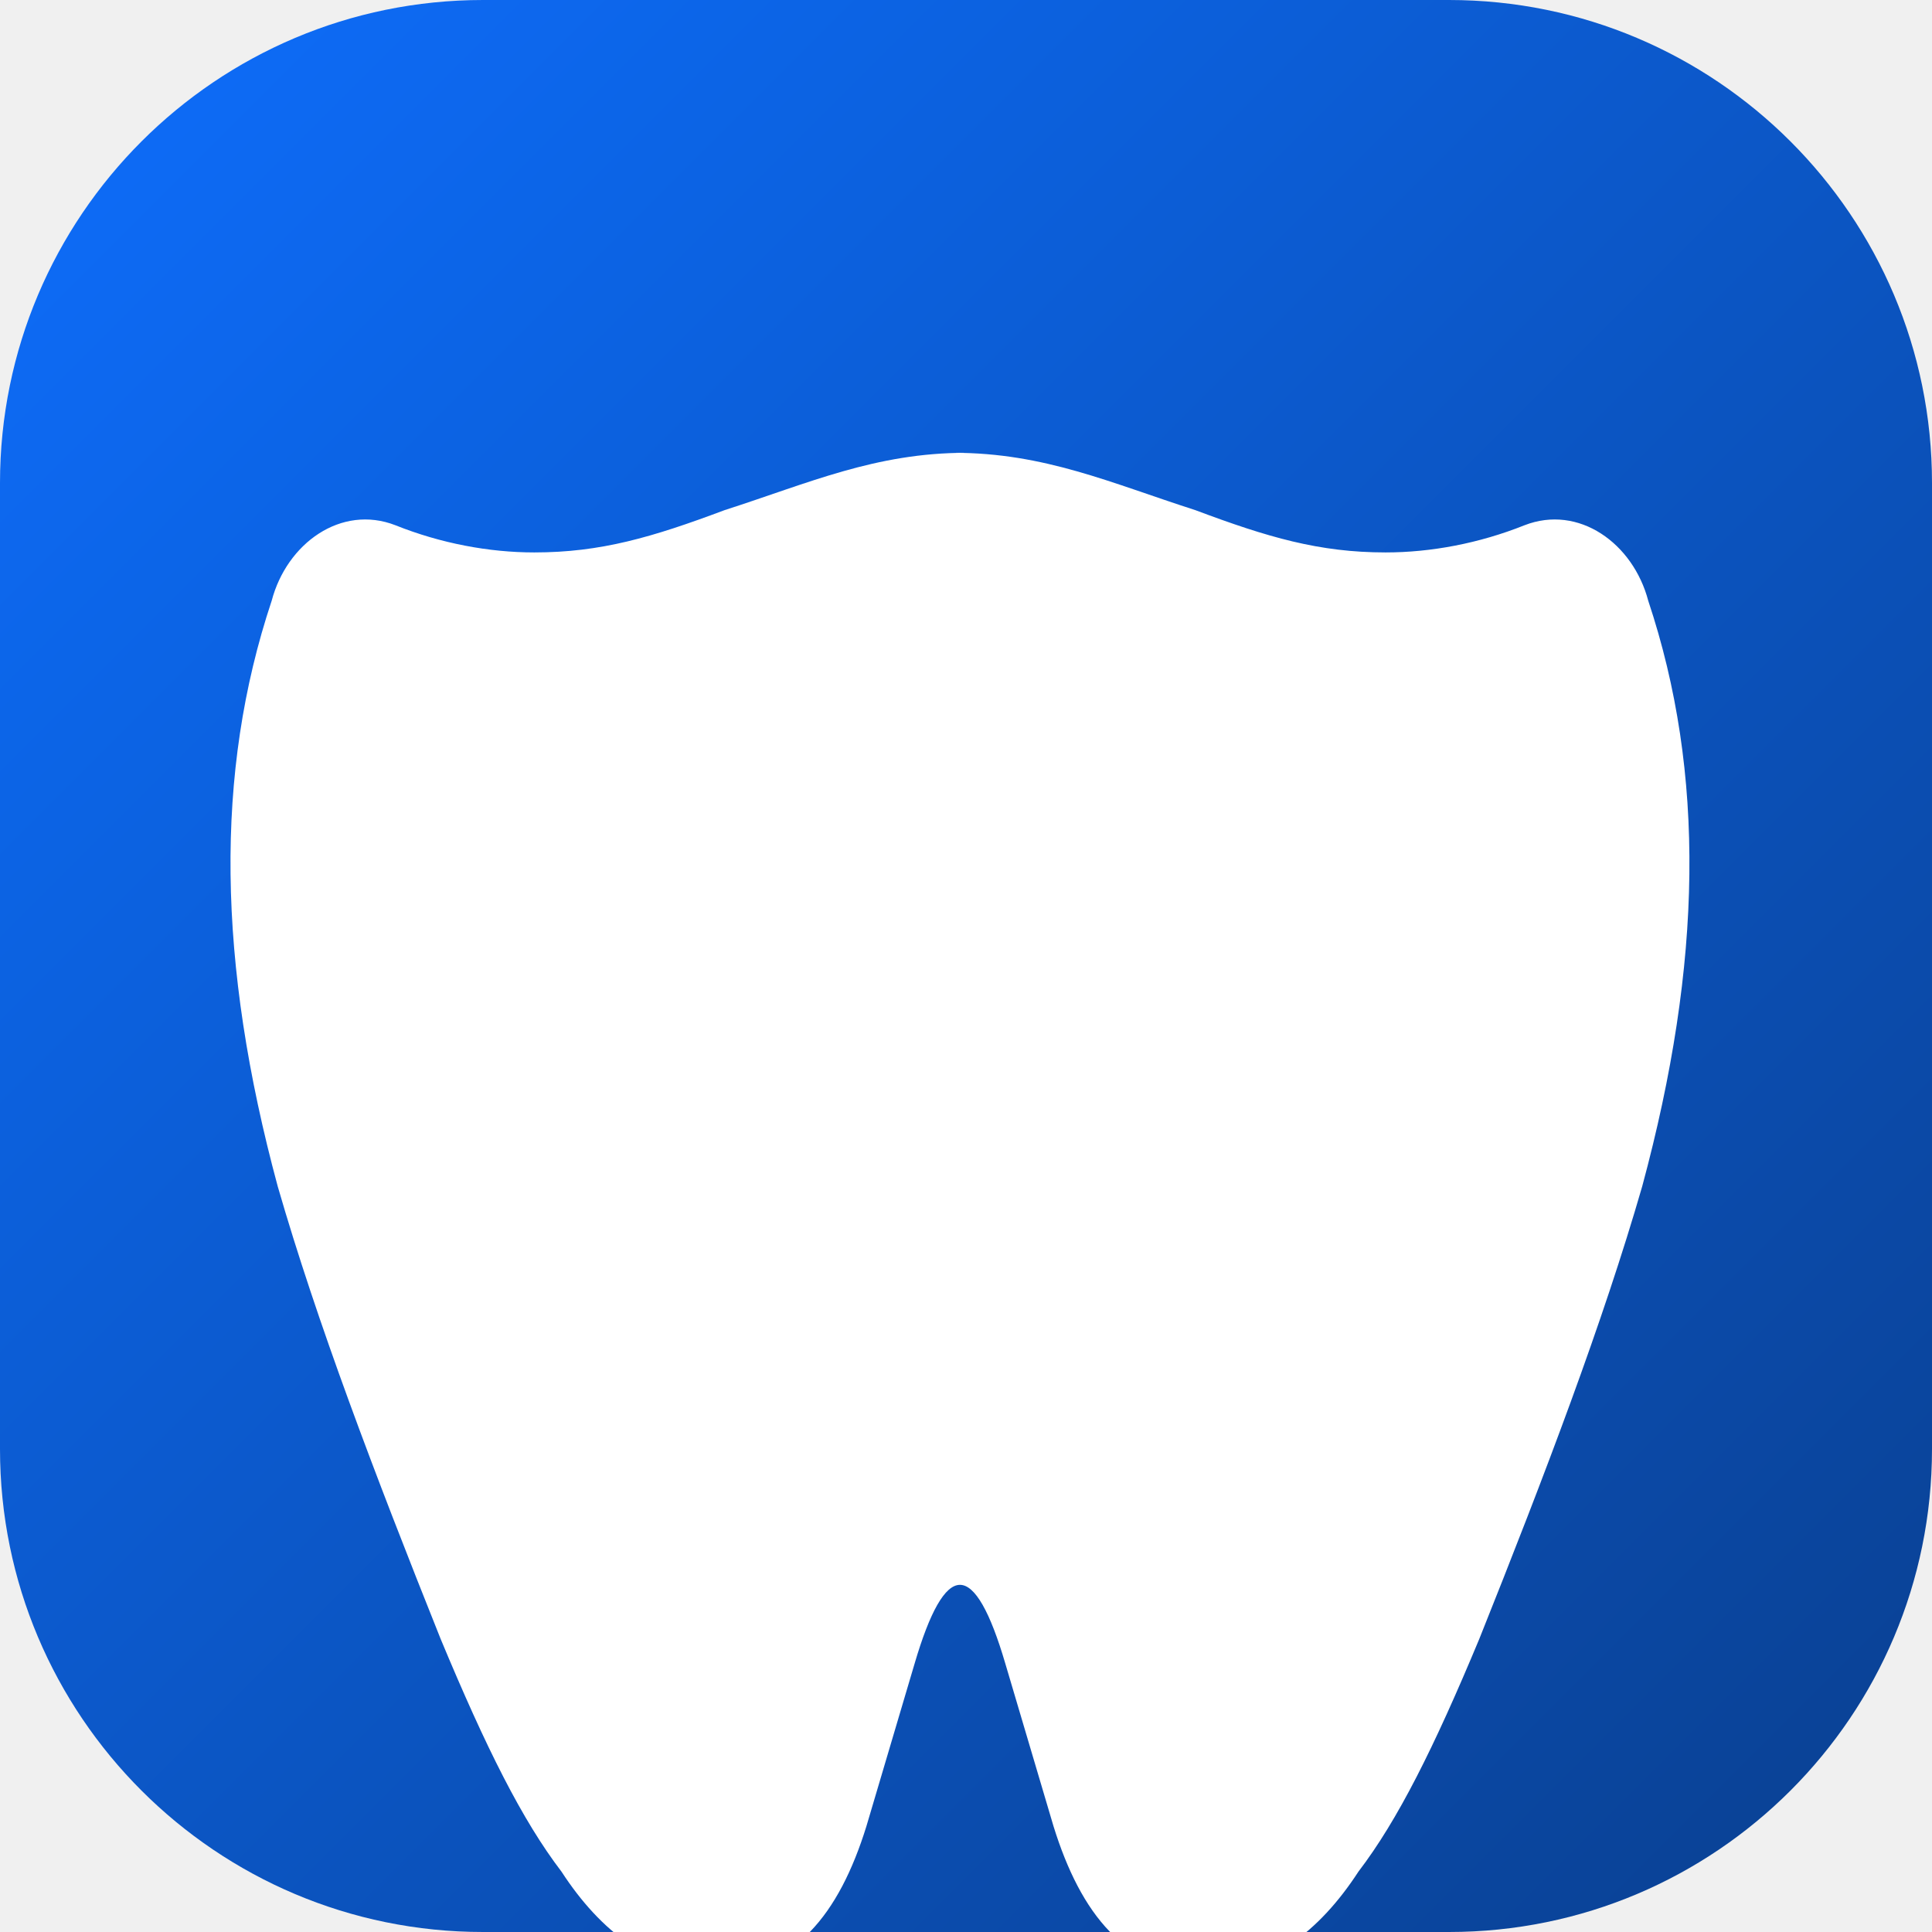
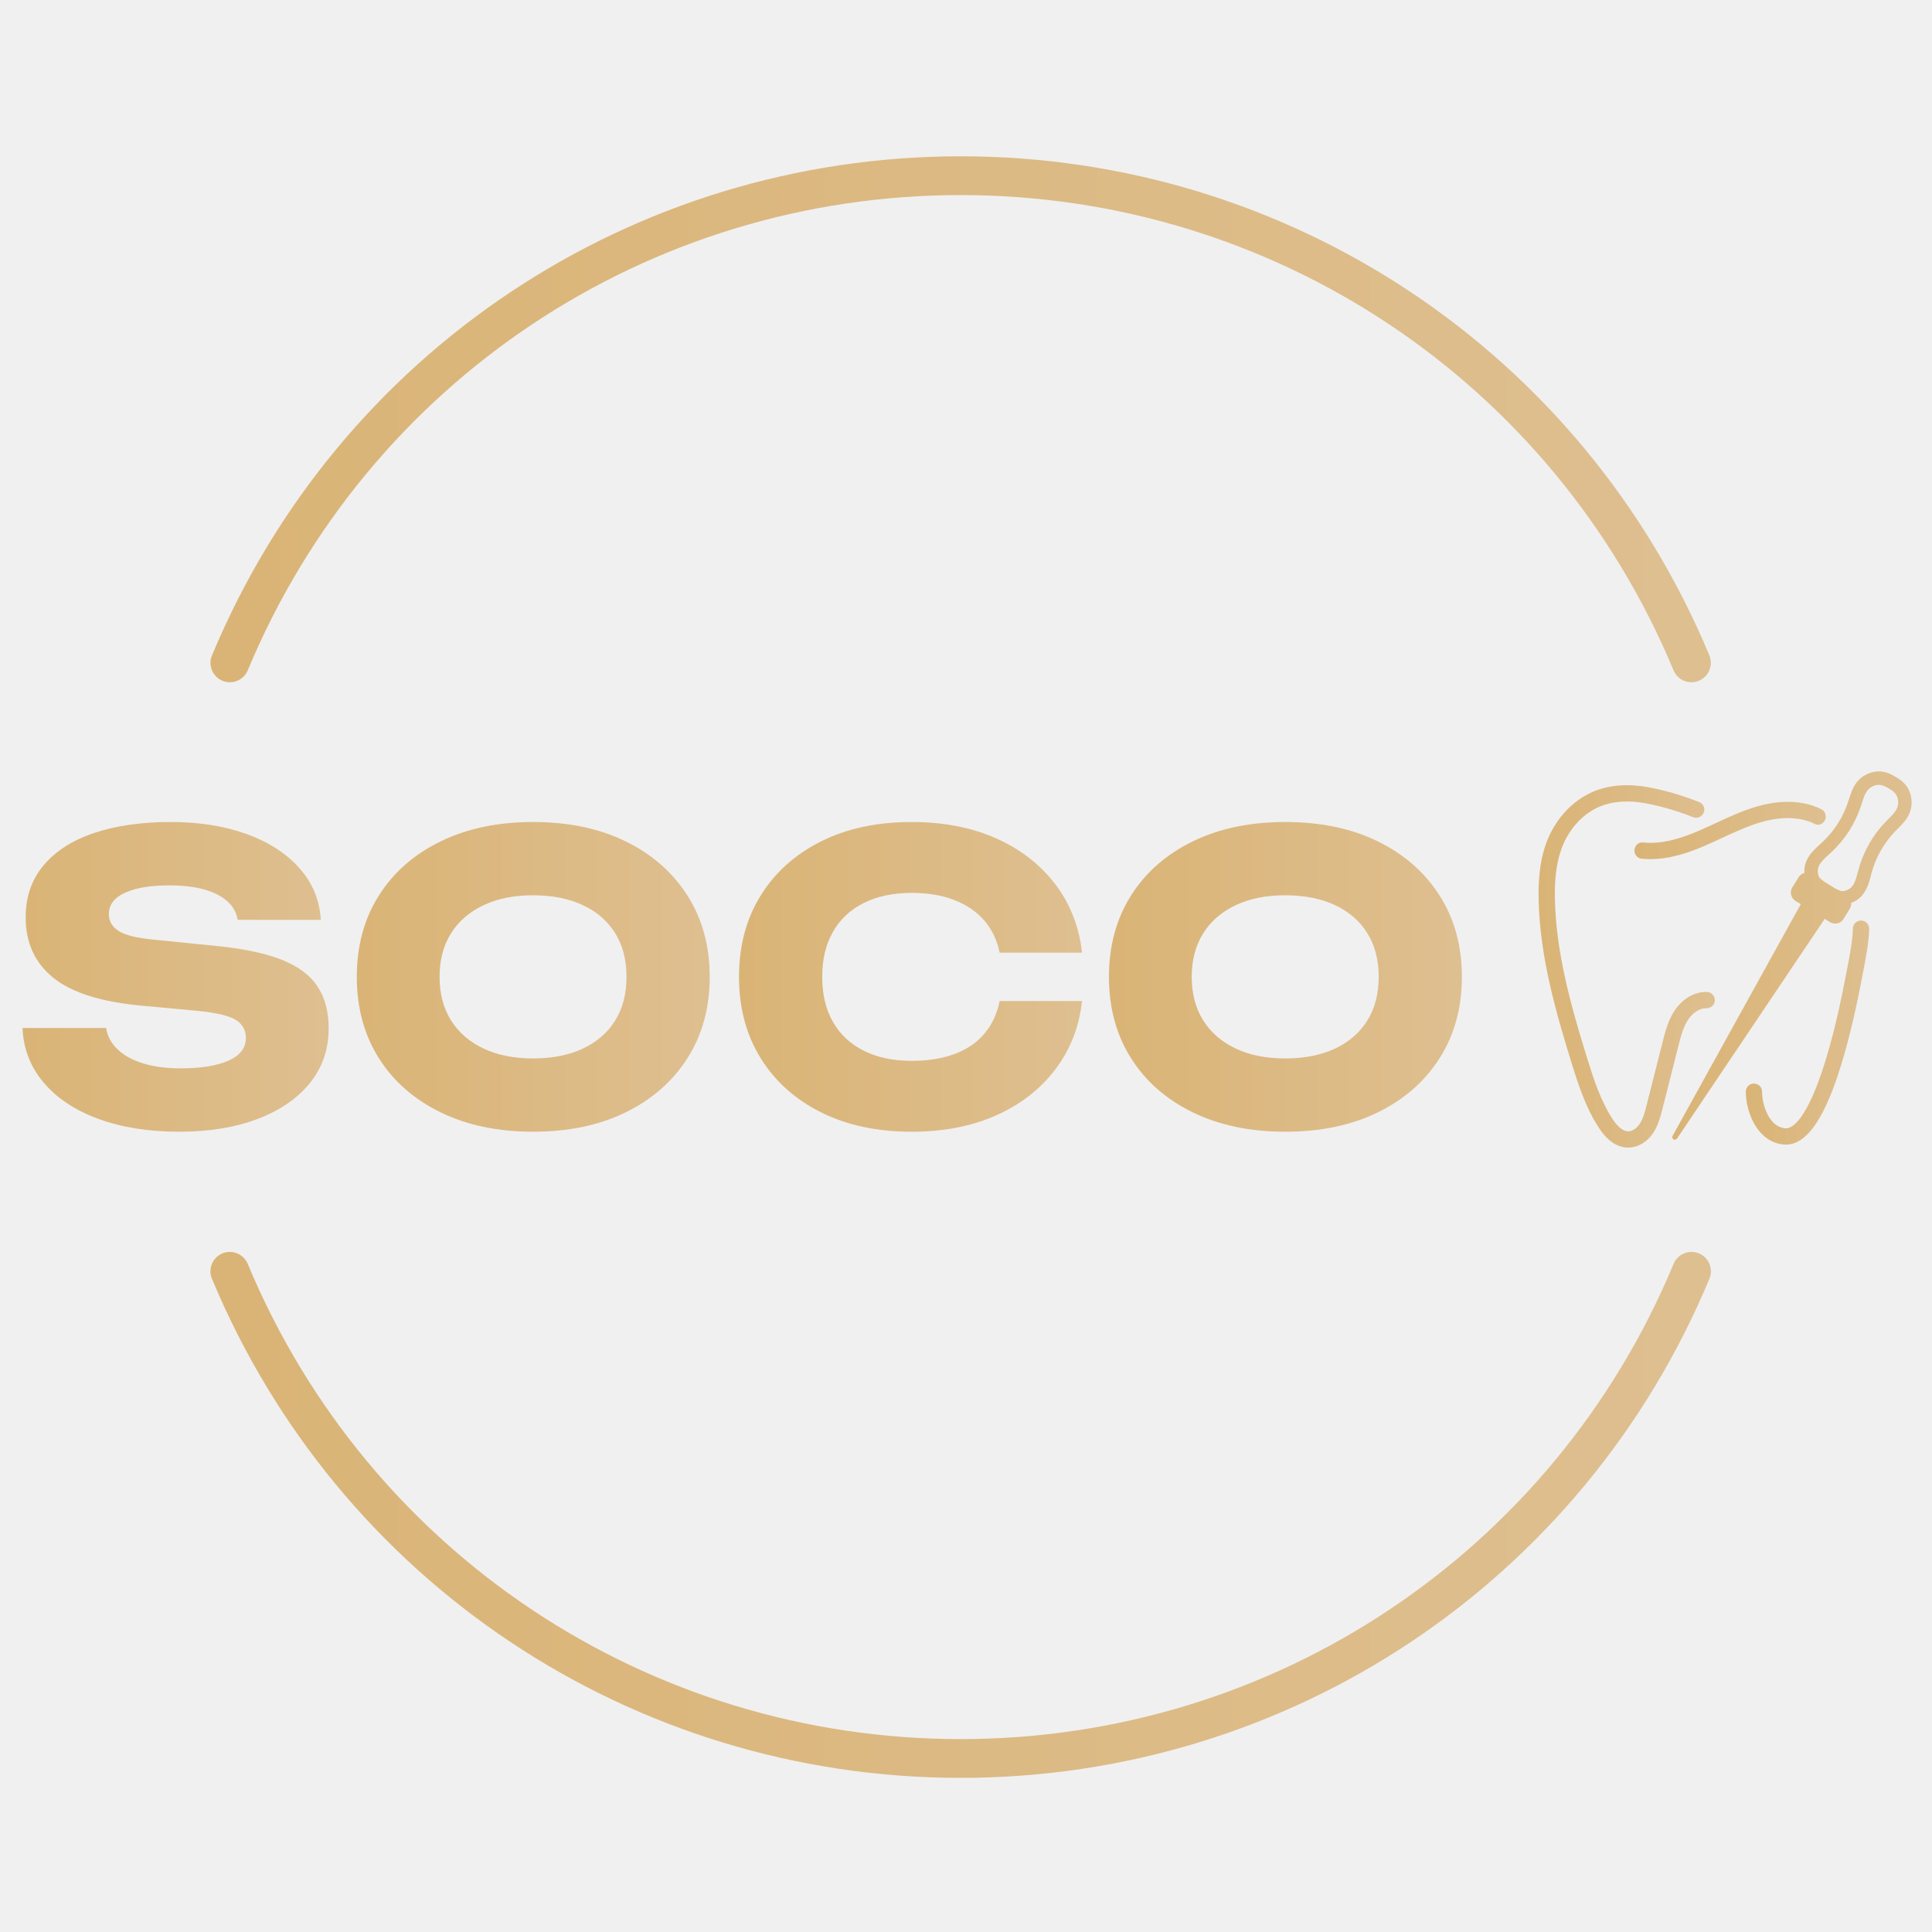
- <svg xmlns="http://www.w3.org/2000/svg" viewBox="0 0 64 64" width="64" height="64">
+ <svg xmlns="http://www.w3.org/2000/svg" xmlns:xlink="http://www.w3.org/1999/xlink" version="1.1" viewBox="93 93 893 893">
  <defs>
-     <linearGradient id="f" x1="0" y1="0" x2="1" y2="1">
-       <stop offset="0" stop-color="#0d6efd" />
-       <stop offset="1" stop-color="#0a3f8f" />
+     <linearGradient id="linear-gradient" x1="848.46" y1="476.859" x2="936.883" y2="476.859" gradientUnits="userSpaceOnUse">
+       <stop offset="0" stop-color="#dab476" />
+       <stop offset="1" stop-color="#debf90" />
    </linearGradient>
+     <linearGradient id="linear-gradient1" x1="899.931" y1="570.274" x2="956.941" y2="570.274" xlink:href="#linear-gradient" />
+     <linearGradient id="linear-gradient2" x1="804.149" y1="539.69" x2="885.621" y2="539.69" xlink:href="#linear-gradient" />
+     <linearGradient id="linear-gradient3" x1="865.938" y1="534.674" x2="976.589" y2="534.674" xlink:href="#linear-gradient" />
+     <linearGradient id="linear-gradient4" x1="190.263" y1="793.204" x2="883.807" y2="793.204" xlink:href="#linear-gradient" />
+     <linearGradient id="linear-gradient5" x1="190.288" y1="286.799" x2="883.775" y2="286.799" xlink:href="#linear-gradient" />
+     <linearGradient id="linear-gradient6" x1="103.411" y1="544.522" x2="244.914" y2="544.522" xlink:href="#linear-gradient" />
+     <linearGradient id="linear-gradient7" x1="257.916" y1="544.522" x2="421.029" y2="544.522" xlink:href="#linear-gradient" />
+     <linearGradient id="linear-gradient8" x1="434.576" y1="544.522" x2="593.131" y2="544.522" xlink:href="#linear-gradient" />
+     <linearGradient id="linear-gradient9" x1="605.571" y1="544.522" x2="768.702" y2="544.522" xlink:href="#linear-gradient" />
  </defs>
-   <rect width="64" height="64" rx="16" fill="url(#f)" />
-   <path d="M32 15c-3 0-5.2 1-8 1.9-2.4.9-4.1 1.4-6.3 1.4-1.5 0-3.1-.3-4.6-.9-1.8-.7-3.6.6-4.1 2.5-1.9 5.7-1.8 12 .2 19.4 1.3 4.5 3.2 9.5 5.4 15 1.5 3.6 2.7 6 4 7.7 1.3 2 3 3.3 5.1 3.3 2.6 0 4.1-1.9 5-4.8l1.6-5.4c.5-1.7 1-2.6 1.5-2.6s1 .9 1.5 2.6l1.6 5.4c.9 2.9 2.4 4.8 5 4.8 2.1 0 3.8-1.3 5.1-3.3 1.3-1.7 2.5-4.1 4-7.7 2.2-5.5 4.1-10.5 5.4-15 2-7.4 2.1-13.7.2-19.4-.5-1.9-2.3-3.2-4.1-2.5-1.5.6-3.1.9-4.6.9-2.2 0-3.9-.5-6.3-1.4-2.8-.9-5-1.9-8-1.9z" fill="#fff" />
+   <g>
+     <g>
+       <g>
+         <path d="M931.832,473.838c.861.425,1.825.472,2.712.126.894-.344,1.605-1.036,2.004-1.946.402-.91.442-1.933.12-2.879-.325-.945-.976-1.698-1.837-2.121-10.514-5.194-22.165-3.495-30.087-1.151-6.468,1.91-12.616,4.764-18.619,7.549-2.616,1.212-5.321,2.468-7.992,3.61-7.076,3.031-16.407,6.38-25.771,5.374-1.935-.228-3.685,1.299-3.883,3.362-.098.999.179,1.979.78,2.761.6.779,1.449,1.263,2.391,1.366,1.365.147,2.776.221,4.192.221,9.46,0,18.3-3.261,24.946-6.102,2.824-1.207,5.698-2.544,8.238-3.723,5.715-2.653,11.629-5.396,17.624-7.168,6.767-2.004,16.629-3.502,25.183.724Z" fill="url(#linear-gradient)" />
+         <path d="M953.177,518.489c-2.075,0-3.761,1.688-3.761,3.762,0,5.044-1.659,13.518-2.556,18.117l-.388,1.986c-10.112,54.152-21.499,72.754-28.296,72.166-7.312-.61-10.72-10.463-10.72-16.93,0-2.076-1.687-3.764-3.761-3.764s-3.764,1.688-3.764,3.764c0,4.893,1.433,10.385,3.835,14.691,3.292,5.893,8.06,9.261,13.789,9.739.317.025.637.039.956.039,8.932,0,16.787-10.524,24.01-32.173,4.06-12.173,7.986-28.133,11.352-46.151l.368-1.914c.943-4.8,2.701-13.732,2.701-19.569,0-2.075-1.689-3.762-3.764-3.762Z" fill="url(#linear-gradient1)" />
+         <path d="M881.98,551.511c-5.559-.226-11.278,3.06-14.963,8.614-3.003,4.517-4.332,9.754-5.506,14.389l-7.436,29.343c-.763,3.017-1.555,6.136-3.135,8.543-1.116,1.698-3.114,3.514-5.369,3.514-2.414-.018-4.953-2.089-7.54-6.155-5.209-8.197-8.339-17.626-11.605-28.212-7.045-22.833-13.984-47.182-14.699-71.773-.274-9.432.522-16.728,2.506-22.963,3.127-9.835,10.081-17.75,18.597-21.173,5.81-2.335,13.01-2.799,20.822-1.349,6.979,1.296,14.573,3.519,21.963,6.427,1.922.751,4.114-.199,4.874-2.123.37-.936.353-1.959-.048-2.881s-1.139-1.632-2.072-2c-7.824-3.08-15.897-5.439-23.345-6.822-9.219-1.708-17.862-1.099-24.996,1.766-10.581,4.249-19.166,13.922-22.967,25.876-2.247,7.064-3.155,15.155-2.856,25.463.743,25.543,7.832,50.45,15.029,73.771,3.431,11.118,6.736,21.052,12.45,30.03,4.043,6.362,8.701,9.607,13.847,9.644h.068c4.443,0,8.79-2.583,11.631-6.91,2.267-3.454,3.267-7.381,4.149-10.862l7.431-29.322c1.073-4.23,2.184-8.605,4.471-12.057,1.704-2.56,4.755-5.259,8.275-5.259.091,0,.195.005.282.004,2.031,0,3.718-1.619,3.781-3.65.03-1.006-.332-1.962-1.025-2.693-.687-.732-1.621-1.151-2.615-1.181Z" fill="url(#linear-gradient2)" />
+       </g>
+       <path d="M975.417,458.398c-1.162-2.579-3.087-4.522-6.174-6.283-2.361-1.435-5.012-2.706-8.335-2.56-3.487.163-6.937,1.852-9.225,4.467-2.197,2.524-3.16,5.611-4.068,8.426l-.454,1.38c-2.324,7.028-6.429,13.402-11.858,18.451l-1.144,1.053c-2.488,2.251-5.321,4.83-6.574,8.59-.49,1.47-.672,3.033-.545,4.576-.073.018-.182.054-.254.072-.109.019-.291.109-.472.182-.2.073-.381.182-.726.418l-.254.182c-.182.145-.345.291-.454.418-.073.073-.182.2-.272.309-.091.109-.163.2-.236.364l-2.996,4.794c-.617,1.053-.799,2.324-.454,3.523.327,1.108,1.035,2.052,2.016,2.669l2.415,1.471-59.202,107.017c-.835,1.471,1.017,2.651,2.034,1.289l68.227-101.496,2.415,1.49c.726.454,1.598.69,2.452.69,1.562,0,2.96-.781,3.759-2.052l2.96-4.794c.109-.182.182-.345.254-.509l.145-.363c.073-.2.127-.381.127-.454.055-.182.073-.364.091-.545.036-.236.036-.454,0-.599v-.218c1.725-.618,3.287-1.598,4.558-2.906,2.742-2.833,3.741-6.519,4.595-9.788l.381-1.489c1.998-7.137,5.775-13.71,10.932-19.032.345-.327.69-.672,1.071-1.053,2.034-2.034,4.304-4.322,5.557-7.464,1.271-3.214,1.162-7.064-.291-10.224ZM969.914,466.334c-.781,1.961-2.488,3.668-4.213,5.357l-1.09,1.108c-5.866,6.066-10.17,13.566-12.458,21.719l-.073.309-.581,2.125c-.654,2.415-1.344,4.685-2.797,6.156-1.144,1.18-2.869,1.798-4.413,1.798-.218-.019-1.308-.364-3.251-1.381l-4.703-2.905c-1.562-1.108-2.252-1.816-2.361-1.98-.799-1.416-.981-3.214-.472-4.776.726-2.197,2.724-4.013,4.867-5.938l1.162-1.071c6.174-5.757,10.878-13.057,13.547-21.066l.509-1.526c.69-2.252,1.416-4.576,2.797-6.156,1.199-1.38,2.996-2.234,4.812-2.343h.254c1.471,0,2.906.672,4.667,1.725,1.998,1.144,3.015,2.125,3.65,3.505.781,1.653.817,3.651.145,5.339Z" fill="url(#linear-gradient3)" />
+     </g>
+     <path d="M883.11,684.054c-58.403,140.159-194.257,230.704-346.093,230.704s-287.654-90.545-346.057-230.704c-.926-2.197-.926-4.63-.018-6.846s2.633-3.941,4.831-4.867c1.126-.472,2.288-.69,3.432-.69,3.523,0,6.865,2.07,8.299,5.521,55.606,133.439,184.941,219.663,329.513,219.663s273.943-86.224,329.549-219.663c1.889-4.558,7.155-6.737,11.713-4.831,2.216.927,3.941,2.651,4.849,4.867s.908,4.649-.018,6.846Z" fill="url(#linear-gradient4)" />
+     <path d="M878.261,407.659c-1.108.454-2.27.69-3.45.69-3.632,0-6.883-2.161-8.281-5.521-55.57-133.439-184.923-219.663-329.513-219.663s-273.907,86.224-329.495,219.663c-.926,2.215-2.651,3.922-4.867,4.849-2.197.908-4.649.908-6.846-.018-4.558-1.907-6.737-7.155-4.831-11.713,58.366-140.159,194.203-230.704,346.038-230.704s287.69,90.545,346.075,230.686c1.889,4.576-.272,9.824-4.831,11.731Z" fill="url(#linear-gradient5)" />
+   </g>
+   <g>
+     <path d="M239.611,548.726c-3.541-5.248-9.207-9.352-17.016-12.348-7.827-2.996-18.251-5.103-31.308-6.32l-27.294-2.743c-7.809-.744-13.202-2.07-16.199-4.031-2.978-1.944-4.485-4.522-4.485-7.682,0-4.395,2.506-7.718,7.518-9.988,4.994-2.252,11.768-3.378,20.321-3.378,6.338,0,11.768.636,16.29,1.907,4.504,1.289,8.081,3.123,10.714,5.502,2.615,2.379,4.177,5.212,4.667,8.517h38.445c-.49-9.044-3.759-16.961-9.806-23.807-6.029-6.828-14.183-12.113-24.425-15.835-10.26-3.723-21.974-5.575-35.158-5.575-13.42,0-25.17,1.671-35.248,5.03-10.061,3.36-17.869,8.335-23.426,14.928-5.557,6.573-8.335,14.636-8.335,24.152,0,11.714,4.268,21.029,12.821,27.93,8.535,6.883,22.264,11.187,41.187,12.894l25.642,2.379c8.662.853,14.51,2.27,17.561,4.213,3.051,1.961,4.576,4.704,4.576,8.245,0,4.631-2.67,8.154-8.045,10.533-5.375,2.378-12.694,3.559-21.974,3.559-6.719,0-12.53-.763-17.488-2.289-4.939-1.525-8.88-3.686-11.804-6.501-2.924-2.797-4.703-6.102-5.303-9.879h-38.626c.363,9.516,3.596,17.906,9.697,25.17s14.546,12.875,25.351,16.852c10.805,3.959,23.281,5.938,37.446,5.938,13.783,0,25.878-1.979,36.247-5.938,10.369-3.977,18.432-9.534,24.171-16.671,5.72-7.136,8.59-15.526,8.59-25.169,0-7.808-1.762-14.346-5.303-19.595Z" fill="url(#linear-gradient6)" />
+     <path d="M410.787,506.994c-6.846-10.751-16.362-19.104-28.566-25.079-12.204-5.992-26.477-8.971-42.839-8.971-16.235,0-30.472,2.978-42.749,8.971-12.258,5.975-21.774,14.328-28.548,25.079-6.774,10.733-10.17,23.244-10.17,37.519s3.396,26.804,10.17,37.537c6.774,10.751,16.29,19.104,28.548,25.079,12.276,5.992,26.514,8.971,42.749,8.971,16.362,0,30.636-2.978,42.839-8.971,12.203-5.975,21.719-14.328,28.566-25.079,6.828-10.733,10.242-23.244,10.242-37.537s-3.414-26.786-10.242-37.519ZM377.372,564.652c-3.469,5.63-8.444,9.952-14.928,13.003-6.465,3.05-14.147,4.576-23.063,4.576-8.789,0-16.417-1.526-22.882-4.576-6.465-3.051-11.477-7.373-15.018-13.003-3.541-5.611-5.303-12.312-5.303-20.139s1.761-14.51,5.303-20.14c3.541-5.611,8.553-9.933,15.018-12.984,6.465-3.05,14.092-4.576,22.882-4.576,8.917,0,16.598,1.526,23.063,4.576,6.483,3.051,11.459,7.373,14.928,12.984,3.487,5.63,5.212,12.331,5.212,20.14s-1.725,14.528-5.212,20.139Z" fill="url(#linear-gradient7)" />
+     <path d="M547.913,570.881c-3.541,4.159-8.154,7.264-13.82,9.334-5.684,2.089-12.24,3.124-19.685,3.124-8.553,0-15.926-1.562-22.155-4.667-6.229-3.124-10.987-7.573-14.274-13.366-3.305-5.793-4.939-12.73-4.939-20.793s1.634-14.964,4.939-20.775c3.287-5.793,8.045-10.242,14.274-13.366,6.229-3.105,13.602-4.667,22.155-4.667,7.446,0,14.001,1.108,19.685,3.305,5.666,2.197,10.278,5.339,13.82,9.425s5.92,9.062,7.137,14.909h38.082c-1.344-12.076-5.503-22.663-12.458-31.761-6.955-9.08-16.072-16.126-27.367-21.138-11.295-4.994-24.262-7.5-38.899-7.5-15.999,0-29.964,2.978-41.931,8.971-11.949,5.975-21.265,14.328-27.912,25.079-6.665,10.733-9.988,23.244-9.988,37.519s3.323,26.804,9.988,37.537c6.647,10.751,15.963,19.104,27.912,25.079,11.967,5.992,25.932,8.971,41.931,8.971,14.637,0,27.603-2.506,38.899-7.5,11.296-5.013,20.412-12.058,27.367-21.157,6.955-9.08,11.114-19.667,12.458-31.761h-38.082c-1.217,5.992-3.596,11.059-7.137,15.2Z" fill="url(#linear-gradient8)" />
+     <path d="M758.441,506.994c-6.828-10.751-16.362-19.104-28.566-25.079-12.204-5.992-26.477-8.971-42.839-8.971-16.235,0-30.472,2.978-42.749,8.971-12.258,5.975-21.774,14.328-28.548,25.079-6.774,10.733-10.17,23.244-10.17,37.519s3.396,26.804,10.17,37.537c6.774,10.751,16.29,19.104,28.548,25.079,12.276,5.992,26.514,8.971,42.749,8.971,16.362,0,30.636-2.978,42.839-8.971,12.203-5.975,21.737-14.328,28.566-25.079,6.828-10.733,10.26-23.244,10.26-37.537s-3.432-26.786-10.26-37.519ZM725.027,564.652c-3.469,5.63-8.444,9.952-14.909,13.003-6.483,3.05-14.165,4.576-23.081,4.576-8.789,0-16.417-1.526-22.882-4.576-6.465-3.051-11.477-7.373-15-13.003-3.541-5.611-5.321-12.312-5.321-20.139s1.78-14.51,5.321-20.14c3.523-5.611,8.535-9.933,15-12.984,6.465-3.05,14.092-4.576,22.882-4.576,8.917,0,16.598,1.526,23.081,4.576,6.465,3.051,11.441,7.373,14.909,12.984,3.487,5.63,5.23,12.331,5.23,20.14s-1.743,14.528-5.23,20.139Z" fill="url(#linear-gradient9)" />
+   </g>
</svg>
